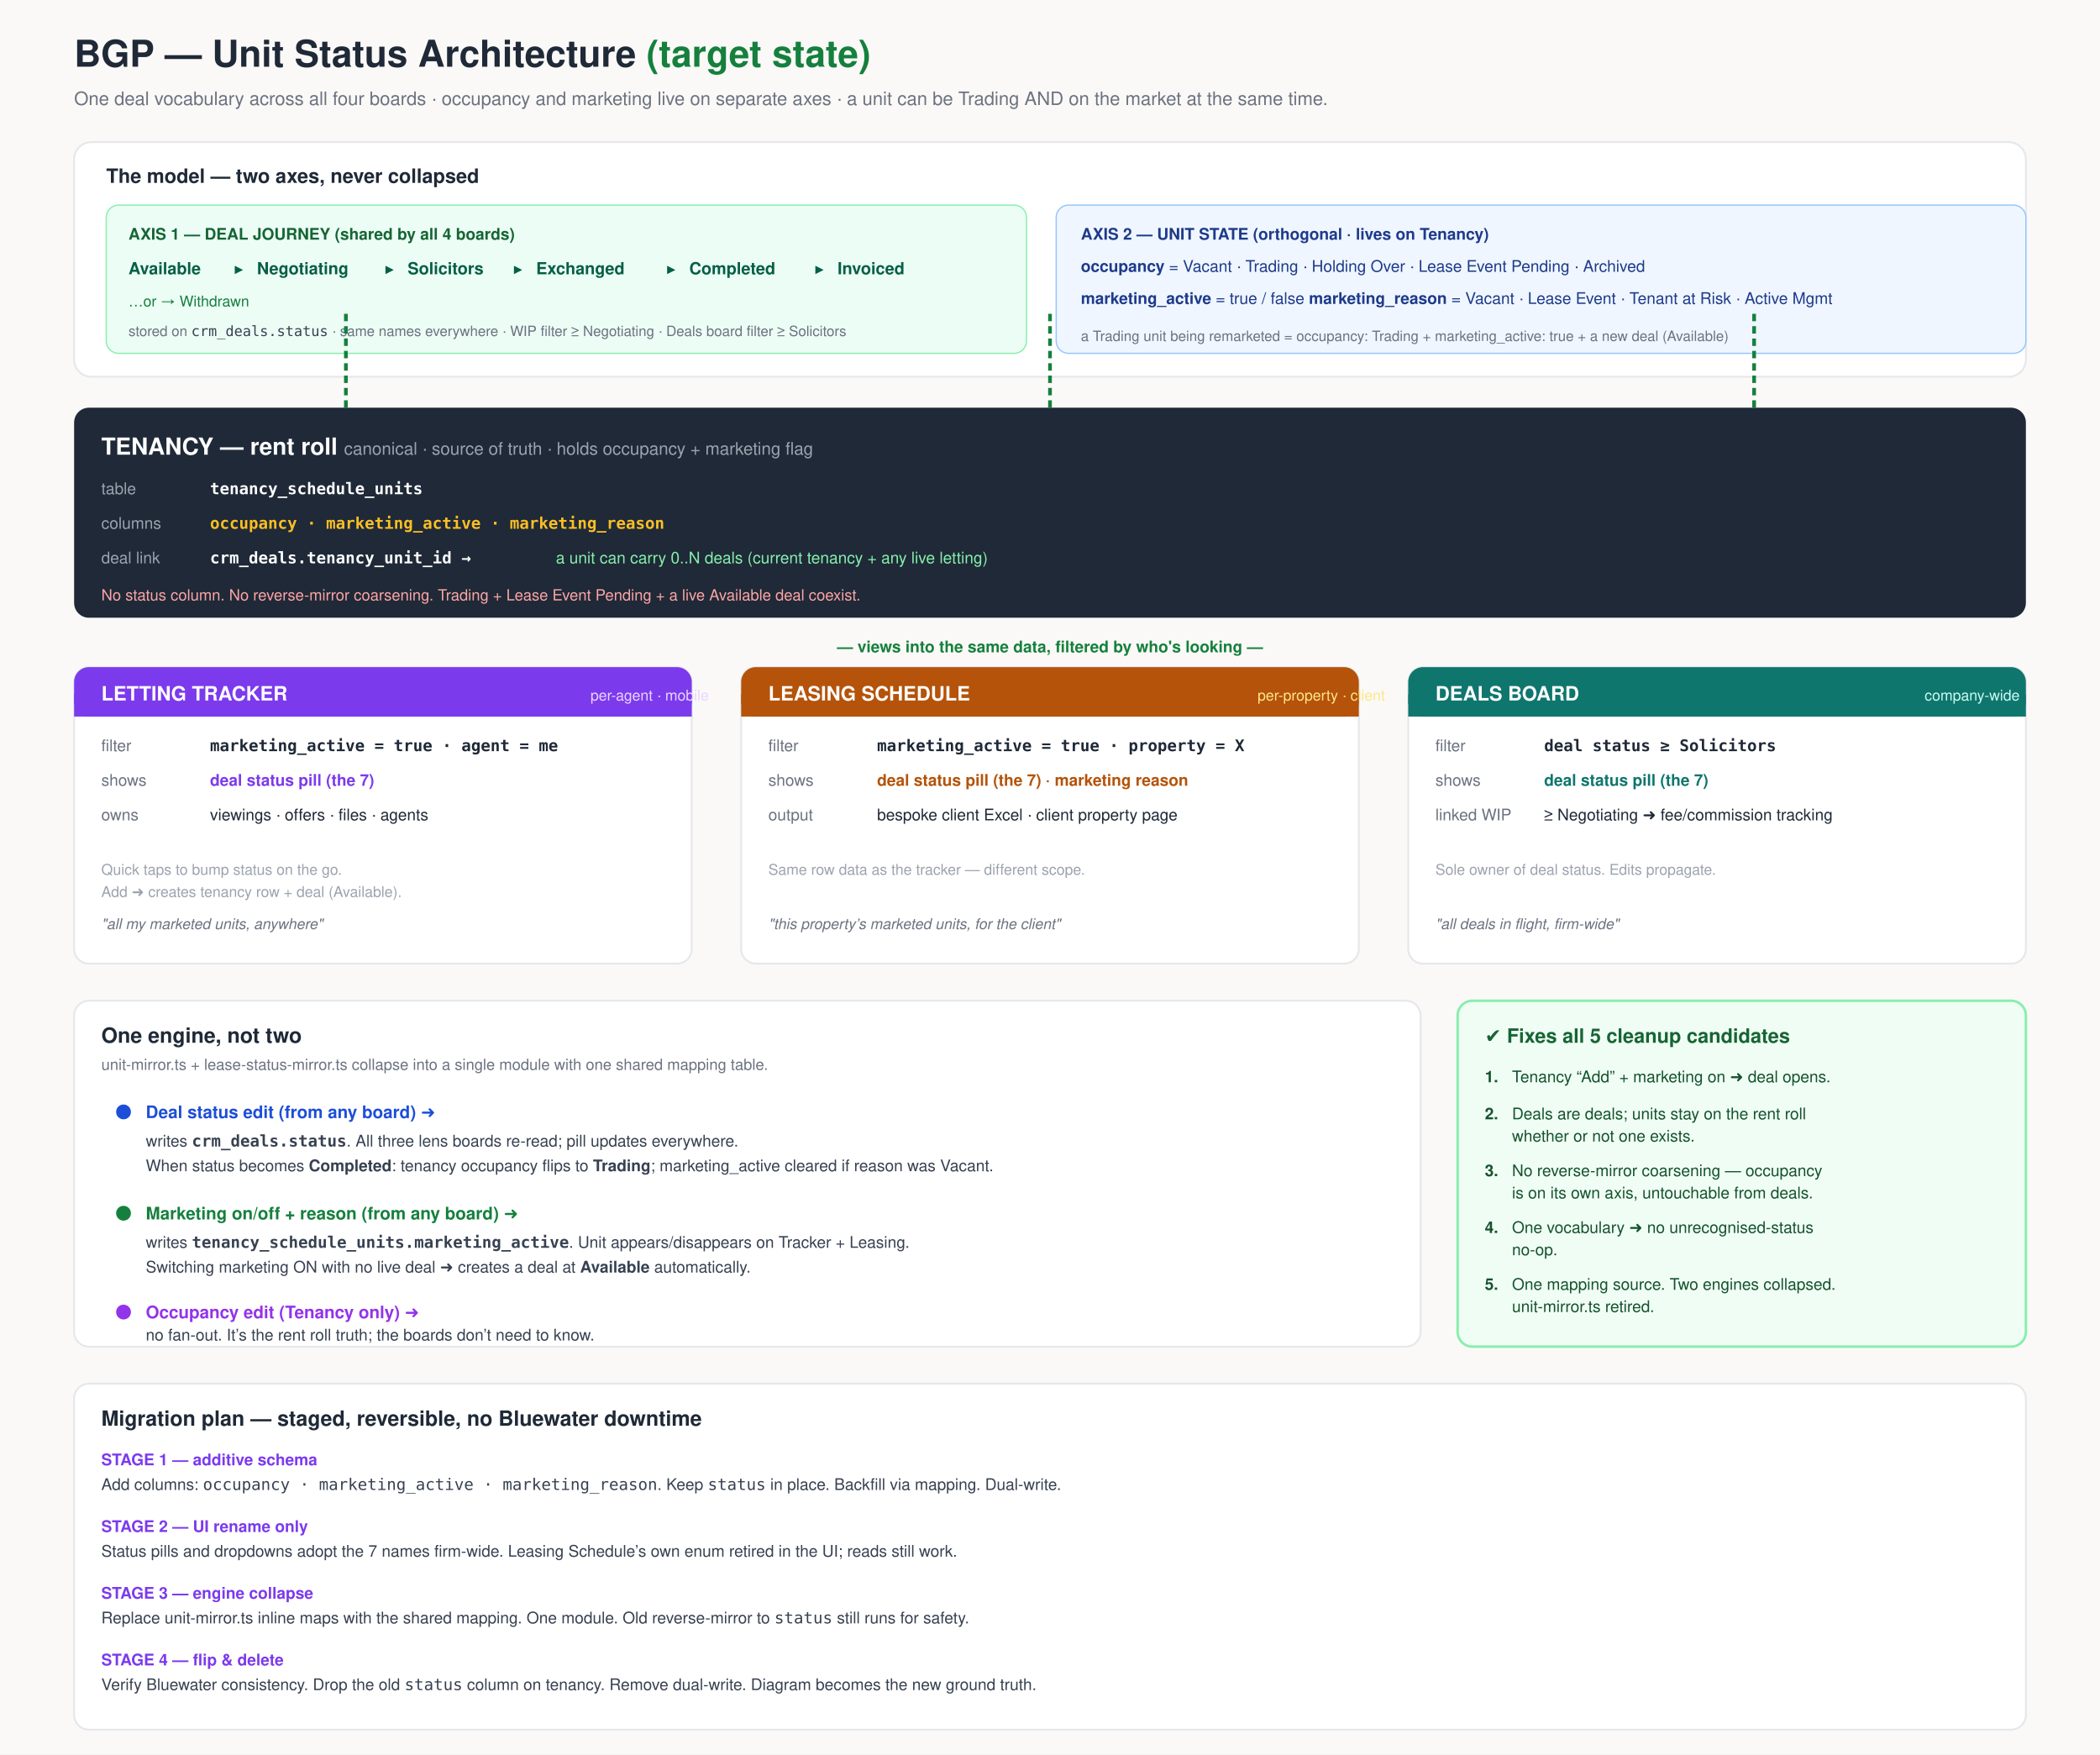
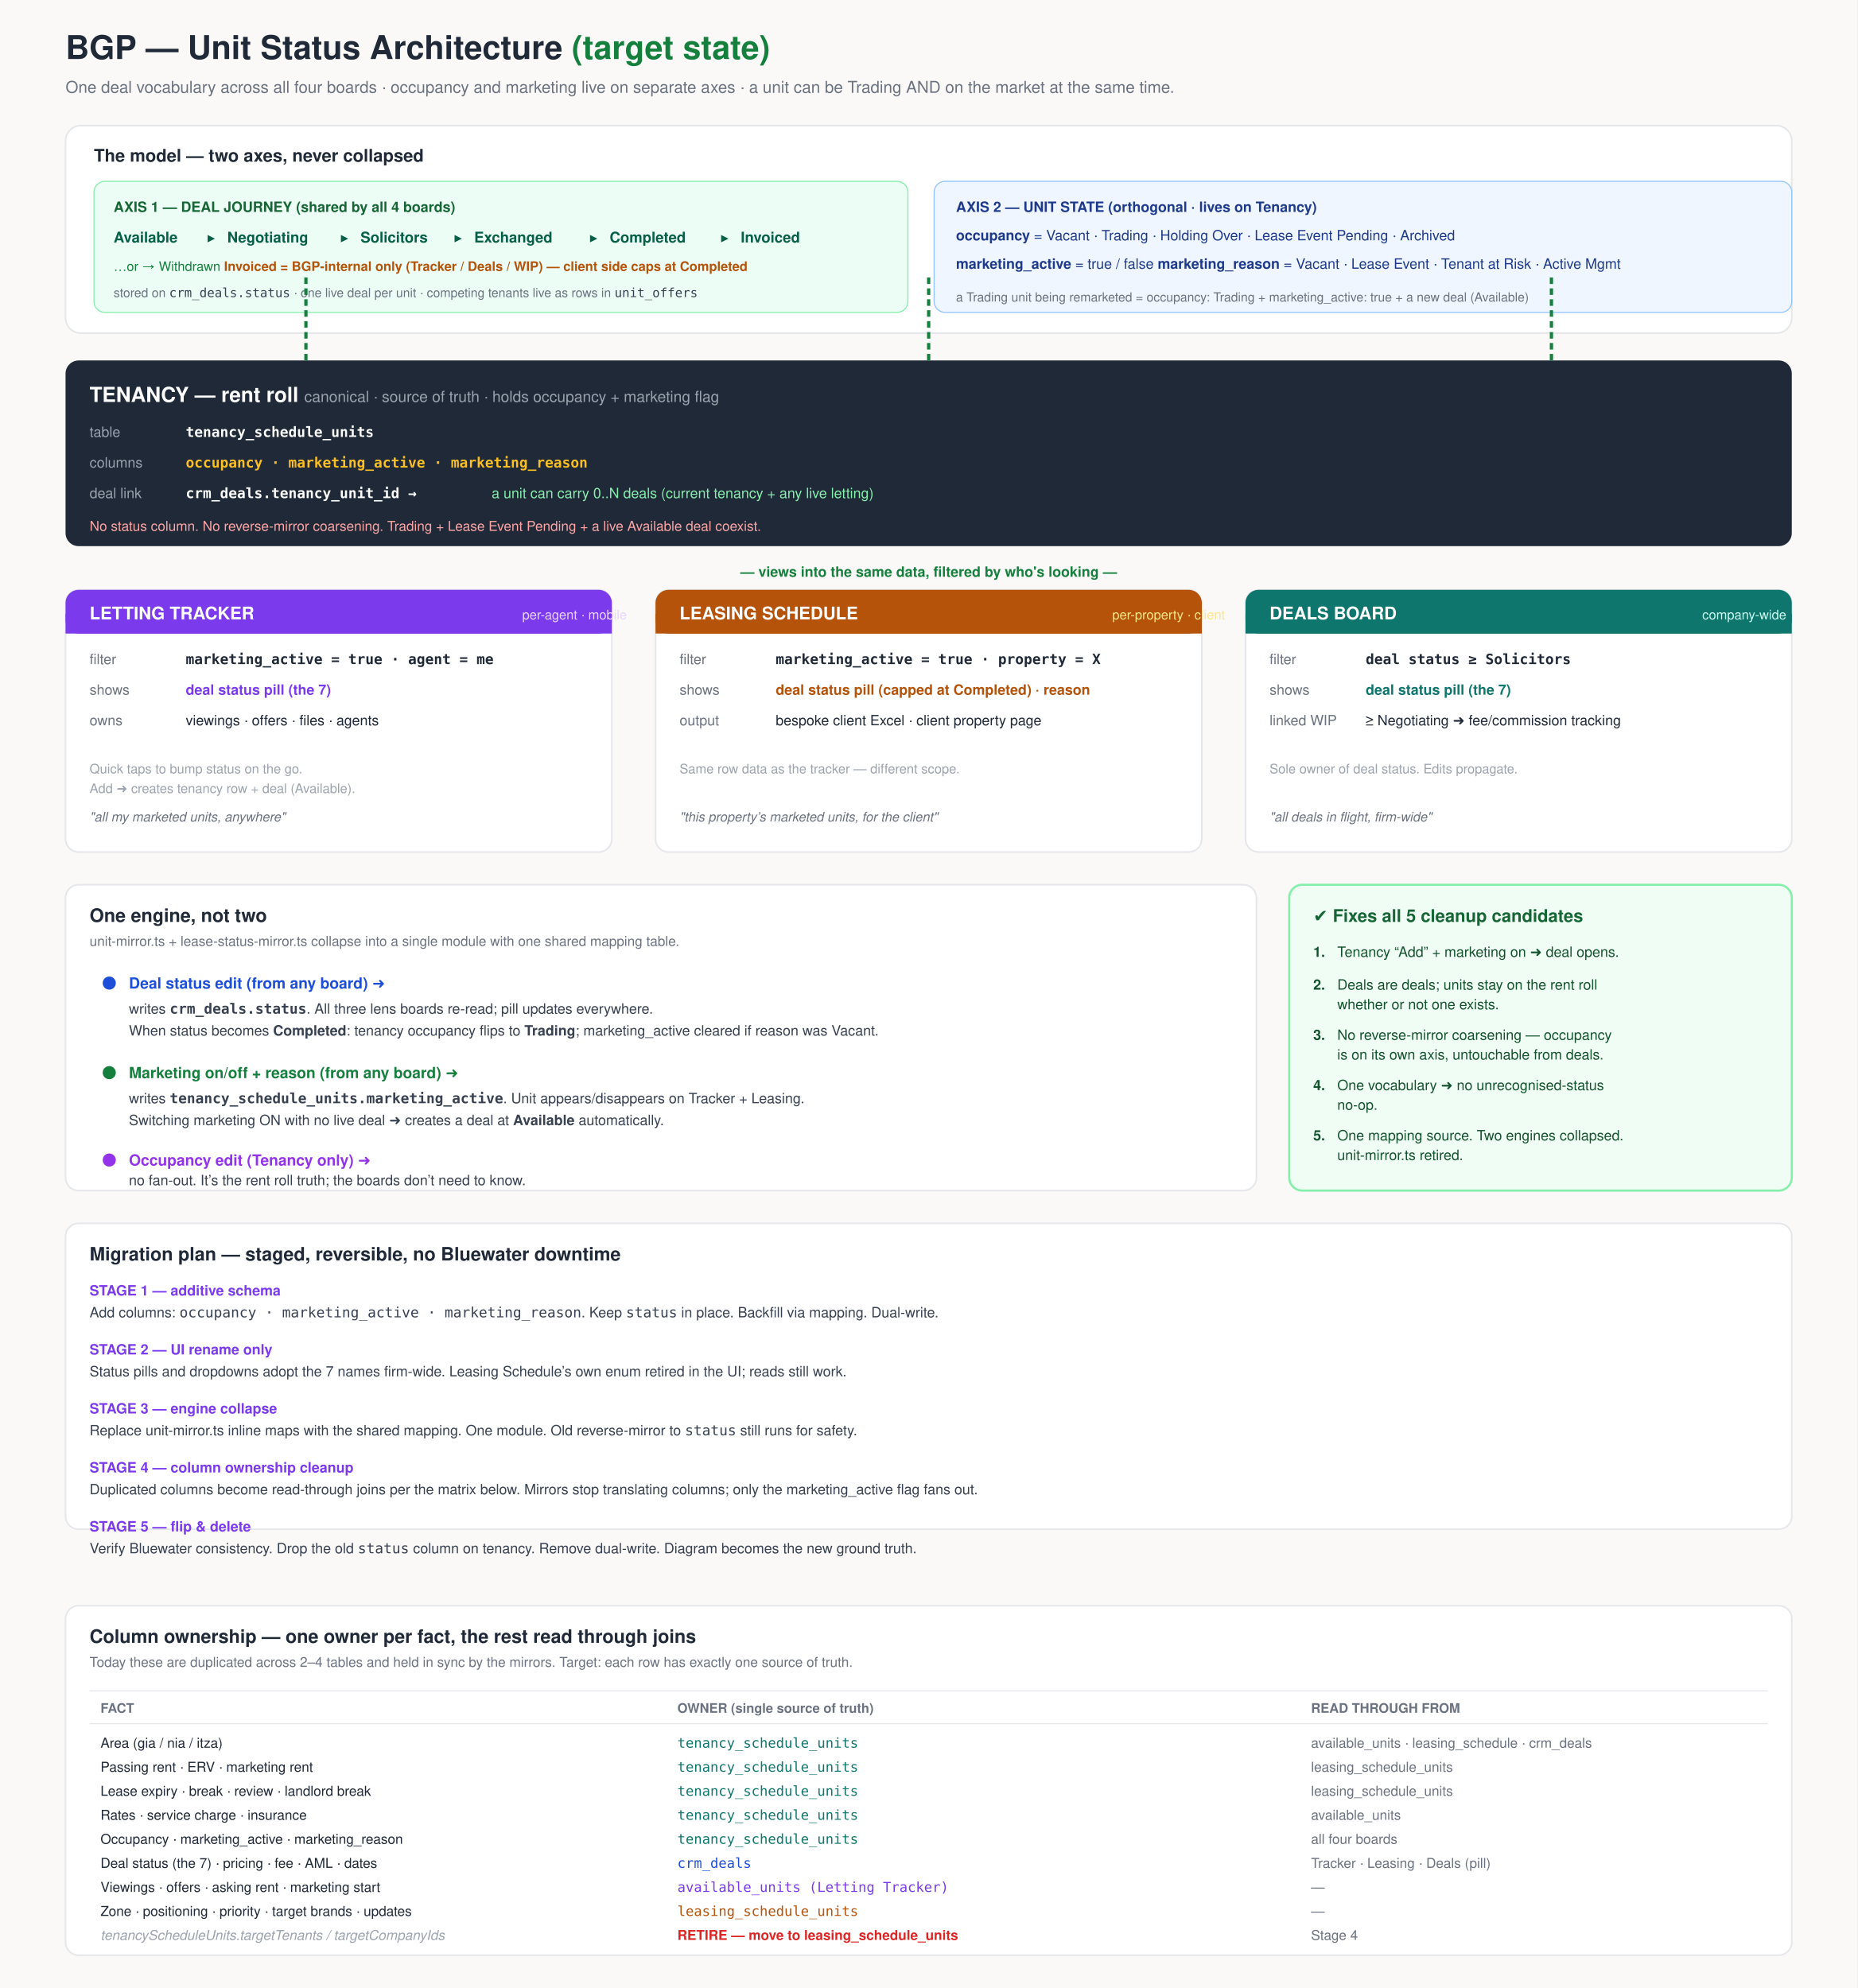
- <svg xmlns="http://www.w3.org/2000/svg" width="1700" height="1420" viewBox="0 0 1700 1420" font-family="-apple-system, 'Segoe UI', Helvetica, Arial, sans-serif">
+ <svg xmlns="http://www.w3.org/2000/svg" width="1700" height="1820" viewBox="0 0 1700 1820" font-family="-apple-system, 'Segoe UI', Helvetica, Arial, sans-serif">
  <defs>
    <marker id="g" markerWidth="12" markerHeight="12" refX="9" refY="4" orient="auto" markerUnits="userSpaceOnUse">
      <path d="M0,0 L9,4 L0,8 Z" fill="#15803D" />
    </marker>
    <marker id="b" markerWidth="12" markerHeight="12" refX="9" refY="4" orient="auto" markerUnits="userSpaceOnUse">
      <path d="M0,0 L9,4 L0,8 Z" fill="#1D4ED8" />
    </marker>
    <marker id="bS" markerWidth="12" markerHeight="12" refX="0" refY="4" orient="auto" markerUnits="userSpaceOnUse">
      <path d="M9,0 L0,4 L9,8 Z" fill="#1D4ED8" />
    </marker>
  </defs>
-   <rect width="1700" height="1420" fill="#FAF9F7" />
+   <rect width="1700" height="1820" fill="#FAF9F7" />
  <text x="60" y="54" font-size="30" font-weight="700" fill="#1F2937">BGP — Unit Status Architecture <tspan fill="#15803D">(target state)</tspan>
  </text>
  <text x="60" y="85" font-size="15" fill="#6B7280">One deal vocabulary across all four boards · occupancy and marketing live on separate axes · a unit can be Trading AND on the market at the same time.</text>
  <g>
    <rect x="60" y="115" width="1580" height="190" rx="14" fill="#FFFFFF" stroke="#E5E7EB" stroke-width="1.5" />
    <text x="86" y="148" font-size="16" font-weight="700" fill="#1F2937">The model — two axes, never collapsed</text>
    <rect x="86" y="166" width="745" height="120" rx="10" fill="#ECFDF5" stroke="#86EFAC" />
    <text x="104" y="194" font-size="13" font-weight="700" fill="#166534">AXIS 1 — DEAL JOURNEY (shared by all 4 boards)</text>
    <g font-size="13.5" fill="#065F46">
      <text x="104" y="222" font-weight="700">Available</text>
      <text x="190" y="222">▸</text>
      <text x="208" y="222" font-weight="700">Negotiating</text>
      <text x="312" y="222">▸</text>
      <text x="330" y="222" font-weight="700">Solicitors</text>
      <text x="416" y="222">▸</text>
      <text x="434" y="222" font-weight="700">Exchanged</text>
      <text x="540" y="222">▸</text>
      <text x="558" y="222" font-weight="700">Completed</text>
      <text x="660" y="222">▸</text>
      <text x="678" y="222" font-weight="700">Invoiced</text>
    </g>
-     <text x="104" y="248" font-size="12" fill="#15803D">…or → Withdrawn</text>
-     <text x="104" y="272" font-size="11.5" fill="#6B7280">stored on <tspan font-family="monospace" fill="#374151">crm_deals.status</tspan>  ·  same names everywhere  ·  WIP filter ≥ Negotiating  ·  Deals board filter ≥ Solicitors</text>
+     <text x="104" y="248" font-size="12" fill="#15803D">…or → Withdrawn       <tspan fill="#B45309" font-weight="700">Invoiced = BGP-internal only (Tracker / Deals / WIP) — client side caps at Completed</tspan>
+     </text>
+     <text x="104" y="272" font-size="11.5" fill="#6B7280">stored on <tspan font-family="monospace" fill="#374151">crm_deals.status</tspan>  ·  one live deal per unit  ·  competing tenants live as rows in <tspan font-family="monospace" fill="#374151">unit_offers</tspan>
+     </text>
    <rect x="855" y="166" width="785" height="120" rx="10" fill="#EFF6FF" stroke="#93C5FD" />
    <text x="875" y="194" font-size="13" font-weight="700" fill="#1E3A8A">AXIS 2 — UNIT STATE (orthogonal · lives on Tenancy)</text>
    <g font-size="13" fill="#1E3A8A">
      <text x="875" y="220">
        <tspan font-weight="700">occupancy</tspan>  =  Vacant · Trading · Holding Over · Lease Event Pending · Archived</text>
      <text x="875" y="246">
        <tspan font-weight="700">marketing_active</tspan>  =  true / false      <tspan font-weight="700">marketing_reason</tspan>  =  Vacant · Lease Event · Tenant at Risk · Active Mgmt</text>
    </g>
    <text x="875" y="276" font-size="11.5" fill="#6B7280">a Trading unit being remarketed = occupancy: Trading + marketing_active: true + a new deal (Available)</text>
  </g>
  <g>
    <rect x="60" y="330" width="1580" height="170" rx="12" fill="#1F2937" />
    <text x="82" y="368" font-size="19" font-weight="700" fill="#FFFFFF">TENANCY — rent roll <tspan font-size="14" fill="#9CA3AF" font-weight="400">canonical · source of truth · holds occupancy + marketing flag</tspan>
    </text>
    <text x="82" y="400" font-size="13" fill="#9CA3AF">table</text>
    <text x="170" y="400" font-size="13" font-weight="600" fill="#FFFFFF" font-family="monospace">tenancy_schedule_units</text>
    <text x="82" y="428" font-size="13" fill="#9CA3AF">columns</text>
    <text x="170" y="428" font-size="13" font-weight="600" fill="#FBBF24" font-family="monospace">occupancy · marketing_active · marketing_reason</text>
    <text x="82" y="456" font-size="13" fill="#9CA3AF">deal link</text>
    <text x="170" y="456" font-size="13" font-weight="600" fill="#FFFFFF" font-family="monospace">crm_deals.tenancy_unit_id  →</text>
    <text x="450" y="456" font-size="13" fill="#86EFAC">a unit can carry 0..N deals (current tenancy + any live letting)</text>
    <text x="82" y="486" font-size="12.5" fill="#FCA5A5">No status column. No reverse-mirror coarsening. Trading + Lease Event Pending + a live Available deal coexist.</text>
  </g>
  <line x1="280" y1="330" x2="280" y2="250" stroke="#15803D" stroke-width="3" stroke-dasharray="6 4" />
  <line x1="850" y1="330" x2="850" y2="250" stroke="#15803D" stroke-width="3" stroke-dasharray="6 4" />
  <line x1="1420" y1="330" x2="1420" y2="250" stroke="#15803D" stroke-width="3" stroke-dasharray="6 4" />
  <g>
    <rect x="60" y="540" width="500" height="240" rx="12" fill="#FFFFFF" stroke="#E5E7EB" stroke-width="1.5" />
    <rect x="60" y="540" width="500" height="40" rx="12" fill="#7C3AED" />
    <rect x="60" y="562" width="500" height="18" fill="#7C3AED" />
    <text x="82" y="567" font-size="16" font-weight="700" fill="#FFFFFF">LETTING TRACKER</text>
    <text x="478" y="567" font-size="12" fill="#E9D5FF">per-agent · mobile</text>
    <text x="82" y="608" font-size="13" fill="#6B7280">filter</text>
    <text x="170" y="608" font-size="13" font-weight="600" fill="#1F2937" font-family="monospace">marketing_active = true · agent = me</text>
    <text x="82" y="636" font-size="13" fill="#6B7280">shows</text>
    <text x="170" y="636" font-size="13" font-weight="600" fill="#7C3AED">deal status pill (the 7)</text>
    <text x="82" y="664" font-size="13" fill="#6B7280">owns</text>
    <text x="170" y="664" font-size="13" fill="#1F2937">viewings · offers · files · agents</text>
    <text x="82" y="708" font-size="12" fill="#9CA3AF">Quick taps to bump status on the go.</text>
    <text x="82" y="726" font-size="12" fill="#9CA3AF">Add ➜ creates tenancy row + deal (Available).</text>
    <text x="82" y="752" font-size="12" font-style="italic" fill="#6B7280">"all my marketed units, anywhere"</text>
  </g>
  <g>
    <rect x="600" y="540" width="500" height="240" rx="12" fill="#FFFFFF" stroke="#E5E7EB" stroke-width="1.5" />
    <rect x="600" y="540" width="500" height="40" rx="12" fill="#B45309" />
    <rect x="600" y="562" width="500" height="18" fill="#B45309" />
    <text x="622" y="567" font-size="16" font-weight="700" fill="#FFFFFF">LEASING SCHEDULE</text>
    <text x="1018" y="567" font-size="12" fill="#FDE68A">per-property · client</text>
    <text x="622" y="608" font-size="13" fill="#6B7280">filter</text>
    <text x="710" y="608" font-size="13" font-weight="600" fill="#1F2937" font-family="monospace">marketing_active = true · property = X</text>
    <text x="622" y="636" font-size="13" fill="#6B7280">shows</text>
-     <text x="710" y="636" font-size="13" font-weight="600" fill="#B45309">deal status pill (the 7) · marketing reason</text>
+     <text x="710" y="636" font-size="13" font-weight="600" fill="#B45309">deal status pill (capped at Completed) · reason</text>
    <text x="622" y="664" font-size="13" fill="#6B7280">output</text>
    <text x="710" y="664" font-size="13" fill="#1F2937">bespoke client Excel · client property page</text>
    <text x="622" y="708" font-size="12" fill="#9CA3AF">Same row data as the tracker — different scope.</text>
    <text x="622" y="752" font-size="12" font-style="italic" fill="#6B7280">"this property’s marketed units, for the client"</text>
  </g>
  <g>
    <rect x="1140" y="540" width="500" height="240" rx="12" fill="#FFFFFF" stroke="#E5E7EB" stroke-width="1.5" />
    <rect x="1140" y="540" width="500" height="40" rx="12" fill="#0F766E" />
    <rect x="1140" y="562" width="500" height="18" fill="#0F766E" />
    <text x="1162" y="567" font-size="16" font-weight="700" fill="#FFFFFF">DEALS BOARD</text>
    <text x="1558" y="567" font-size="12" fill="#CCFBF1">company-wide</text>
    <text x="1162" y="608" font-size="13" fill="#6B7280">filter</text>
    <text x="1250" y="608" font-size="13" font-weight="600" fill="#1F2937" font-family="monospace">deal status ≥ Solicitors</text>
    <text x="1162" y="636" font-size="13" fill="#6B7280">shows</text>
    <text x="1250" y="636" font-size="13" font-weight="600" fill="#0F766E">deal status pill (the 7)</text>
    <text x="1162" y="664" font-size="13" fill="#6B7280">linked WIP</text>
    <text x="1250" y="664" font-size="13" fill="#1F2937">≥ Negotiating ➜ fee/commission tracking</text>
    <text x="1162" y="708" font-size="12" fill="#9CA3AF">Sole owner of deal status. Edits propagate.</text>
    <text x="1162" y="752" font-size="12" font-style="italic" fill="#6B7280">"all deals in flight, firm-wide"</text>
  </g>
  <text x="850" y="528" font-size="13" font-weight="600" fill="#15803D" text-anchor="middle">— views into the same data, filtered by who's looking —</text>
  <g>
    <rect x="60" y="810" width="1090" height="280" rx="12" fill="#FFFFFF" stroke="#E5E7EB" stroke-width="1.5" />
    <text x="82" y="844" font-size="17" font-weight="700" fill="#1F2937">One engine, not two</text>
    <text x="82" y="866" font-size="12.5" fill="#6B7280">unit-mirror.ts + lease-status-mirror.ts collapse into a single module with one shared mapping table.</text>
    <circle cx="100" cy="900" r="6" fill="#1D4ED8" />
    <text x="118" y="905" font-size="14" font-weight="700" fill="#1D4ED8">Deal status edit (from any board) ➜</text>
    <text x="118" y="928" font-size="13" fill="#374151">writes <tspan font-family="monospace" font-weight="700">crm_deals.status</tspan>. All three lens boards re-read; pill updates everywhere.</text>
    <text x="118" y="948" font-size="13" fill="#374151">When status becomes <tspan font-weight="700">Completed</tspan>: tenancy occupancy flips to <tspan font-weight="700">Trading</tspan>; marketing_active cleared if reason was Vacant.</text>
    <circle cx="100" cy="982" r="6" fill="#15803D" />
    <text x="118" y="987" font-size="14" font-weight="700" fill="#15803D">Marketing on/off + reason (from any board) ➜</text>
    <text x="118" y="1010" font-size="13" fill="#374151">writes <tspan font-family="monospace" font-weight="700">tenancy_schedule_units.marketing_active</tspan>. Unit appears/disappears on Tracker + Leasing.</text>
    <text x="118" y="1030" font-size="13" fill="#374151">Switching marketing ON with no live deal ➜ creates a deal at <tspan font-weight="700">Available</tspan> automatically.</text>
    <circle cx="100" cy="1062" r="6" fill="#9333EA" />
    <text x="118" y="1067" font-size="14" font-weight="700" fill="#9333EA">Occupancy edit (Tenancy only) ➜</text>
    <text x="118" y="1085" font-size="13" fill="#374151">no fan-out. It’s the rent roll truth; the boards don’t need to know.</text>
  </g>
  <g>
    <rect x="1180" y="810" width="460" height="280" rx="12" fill="#F0FDF4" stroke="#86EFAC" stroke-width="2" />
    <text x="1202" y="844" font-size="16" font-weight="700" fill="#166534">✔ Fixes all 5 cleanup candidates</text>
    <g font-size="13" fill="#14532D">
      <text x="1202" y="876" font-weight="700">1.</text>
      <text x="1224" y="876">Tenancy “Add” + marketing on ➜ deal opens.</text>
      <text x="1202" y="906" font-weight="700">2.</text>
      <text x="1224" y="906">Deals are deals; units stay on the rent roll</text>
      <text x="1224" y="924">whether or not one exists.</text>
      <text x="1202" y="952" font-weight="700">3.</text>
      <text x="1224" y="952">No reverse-mirror coarsening — occupancy</text>
      <text x="1224" y="970">is on its own axis, untouchable from deals.</text>
      <text x="1202" y="998" font-weight="700">4.</text>
      <text x="1224" y="998">One vocabulary ➜ no unrecognised-status</text>
      <text x="1224" y="1016">no-op.</text>
      <text x="1202" y="1044" font-weight="700">5.</text>
      <text x="1224" y="1044">One mapping source. Two engines collapsed.</text>
      <text x="1224" y="1062">unit-mirror.ts retired.</text>
    </g>
  </g>
  <g>
    <rect x="60" y="1120" width="1580" height="280" rx="12" fill="#FFFFFF" stroke="#E5E7EB" stroke-width="1.5" />
    <text x="82" y="1154" font-size="17" font-weight="700" fill="#1F2937">Migration plan — staged, reversible, no Bluewater downtime</text>
    <g font-size="13" fill="#374151">
      <text x="82" y="1186" font-weight="700" fill="#7C3AED">STAGE 1 — additive schema</text>
      <text x="82" y="1206">Add columns: <tspan font-family="monospace">occupancy · marketing_active · marketing_reason</tspan>. Keep <tspan font-family="monospace">status</tspan> in place. Backfill via mapping. Dual-write.</text>
      <text x="82" y="1240" font-weight="700" fill="#7C3AED">STAGE 2 — UI rename only</text>
      <text x="82" y="1260">Status pills and dropdowns adopt the 7 names firm-wide. Leasing Schedule’s own enum retired in the UI; reads still work.</text>
      <text x="82" y="1294" font-weight="700" fill="#7C3AED">STAGE 3 — engine collapse</text>
      <text x="82" y="1314">Replace unit-mirror.ts inline maps with the shared mapping. One module. Old reverse-mirror to <tspan font-family="monospace">status</tspan> still runs for safety.</text>
-       <text x="82" y="1348" font-weight="700" fill="#7C3AED">STAGE 4 — flip &amp; delete</text>
-       <text x="82" y="1368">Verify Bluewater consistency. Drop the old <tspan font-family="monospace">status</tspan> column on tenancy. Remove dual-write. Diagram becomes the new ground truth.</text>
+       <text x="82" y="1348" font-weight="700" fill="#7C3AED">STAGE 4 — column ownership cleanup</text>
+       <text x="82" y="1368">Duplicated columns become read-through joins per the matrix below. Mirrors stop translating columns; only the marketing_active flag fans out.</text>
+       <text x="82" y="1402" font-weight="700" fill="#7C3AED">STAGE 5 — flip &amp; delete</text>
+       <text x="82" y="1422">Verify Bluewater consistency. Drop the old <tspan font-family="monospace">status</tspan> column on tenancy. Remove dual-write. Diagram becomes the new ground truth.</text>
+     </g>
+   </g>
+   <g>
+     <rect x="60" y="1470" width="1580" height="320" rx="12" fill="#FFFFFF" stroke="#E5E7EB" stroke-width="1.5" />
+     <text x="82" y="1504" font-size="17" font-weight="700" fill="#1F2937">Column ownership — one owner per fact, the rest read through joins</text>
+     <text x="82" y="1526" font-size="12.5" fill="#6B7280">Today these are duplicated across 2–4 tables and held in sync by the mirrors. Target: each row has exactly one source of truth.</text>
+     <line x1="82" y1="1548" x2="1618" y2="1548" stroke="#E5E7EB" />
+     <text x="92" y="1568" font-size="12" font-weight="700" fill="#6B7280">FACT</text>
+     <text x="620" y="1568" font-size="12" font-weight="700" fill="#6B7280">OWNER (single source of truth)</text>
+     <text x="1200" y="1568" font-size="12" font-weight="700" fill="#6B7280">READ THROUGH FROM</text>
+     <line x1="82" y1="1578" x2="1618" y2="1578" stroke="#E5E7EB" />
+     <g font-size="12.5" fill="#1F2937">
+       <text x="92" y="1600">Area (gia / nia / itza)</text>
+       <text x="620" y="1600" font-family="monospace" fill="#0F766E">tenancy_schedule_units</text>
+       <text x="1200" y="1600" fill="#6B7280">available_units · leasing_schedule · crm_deals</text>
+       <text x="92" y="1622">Passing rent · ERV · marketing rent</text>
+       <text x="620" y="1622" font-family="monospace" fill="#0F766E">tenancy_schedule_units</text>
+       <text x="1200" y="1622" fill="#6B7280">leasing_schedule_units</text>
+       <text x="92" y="1644">Lease expiry · break · review · landlord break</text>
+       <text x="620" y="1644" font-family="monospace" fill="#0F766E">tenancy_schedule_units</text>
+       <text x="1200" y="1644" fill="#6B7280">leasing_schedule_units</text>
+       <text x="92" y="1666">Rates · service charge · insurance</text>
+       <text x="620" y="1666" font-family="monospace" fill="#0F766E">tenancy_schedule_units</text>
+       <text x="1200" y="1666" fill="#6B7280">available_units</text>
+       <text x="92" y="1688">Occupancy · marketing_active · marketing_reason</text>
+       <text x="620" y="1688" font-family="monospace" fill="#0F766E">tenancy_schedule_units</text>
+       <text x="1200" y="1688" fill="#6B7280">all four boards</text>
+       <text x="92" y="1710">Deal status (the 7) · pricing · fee · AML · dates</text>
+       <text x="620" y="1710" font-family="monospace" fill="#1D4ED8">crm_deals</text>
+       <text x="1200" y="1710" fill="#6B7280">Tracker · Leasing · Deals (pill)</text>
+       <text x="92" y="1732">Viewings · offers · asking rent · marketing start</text>
+       <text x="620" y="1732" font-family="monospace" fill="#7C3AED">available_units (Letting Tracker)</text>
+       <text x="1200" y="1732" fill="#6B7280">—</text>
+       <text x="92" y="1754">Zone · positioning · priority · target brands · updates</text>
+       <text x="620" y="1754" font-family="monospace" fill="#B45309">leasing_schedule_units</text>
+       <text x="1200" y="1754" fill="#6B7280">—</text>
+       <text x="92" y="1776" fill="#9CA3AF" font-style="italic">tenancyScheduleUnits.targetTenants / targetCompanyIds</text>
+       <text x="620" y="1776" fill="#DC2626" font-weight="700">RETIRE — move to leasing_schedule_units</text>
+       <text x="1200" y="1776" fill="#6B7280">Stage 4</text>
    </g>
  </g>
</svg>
